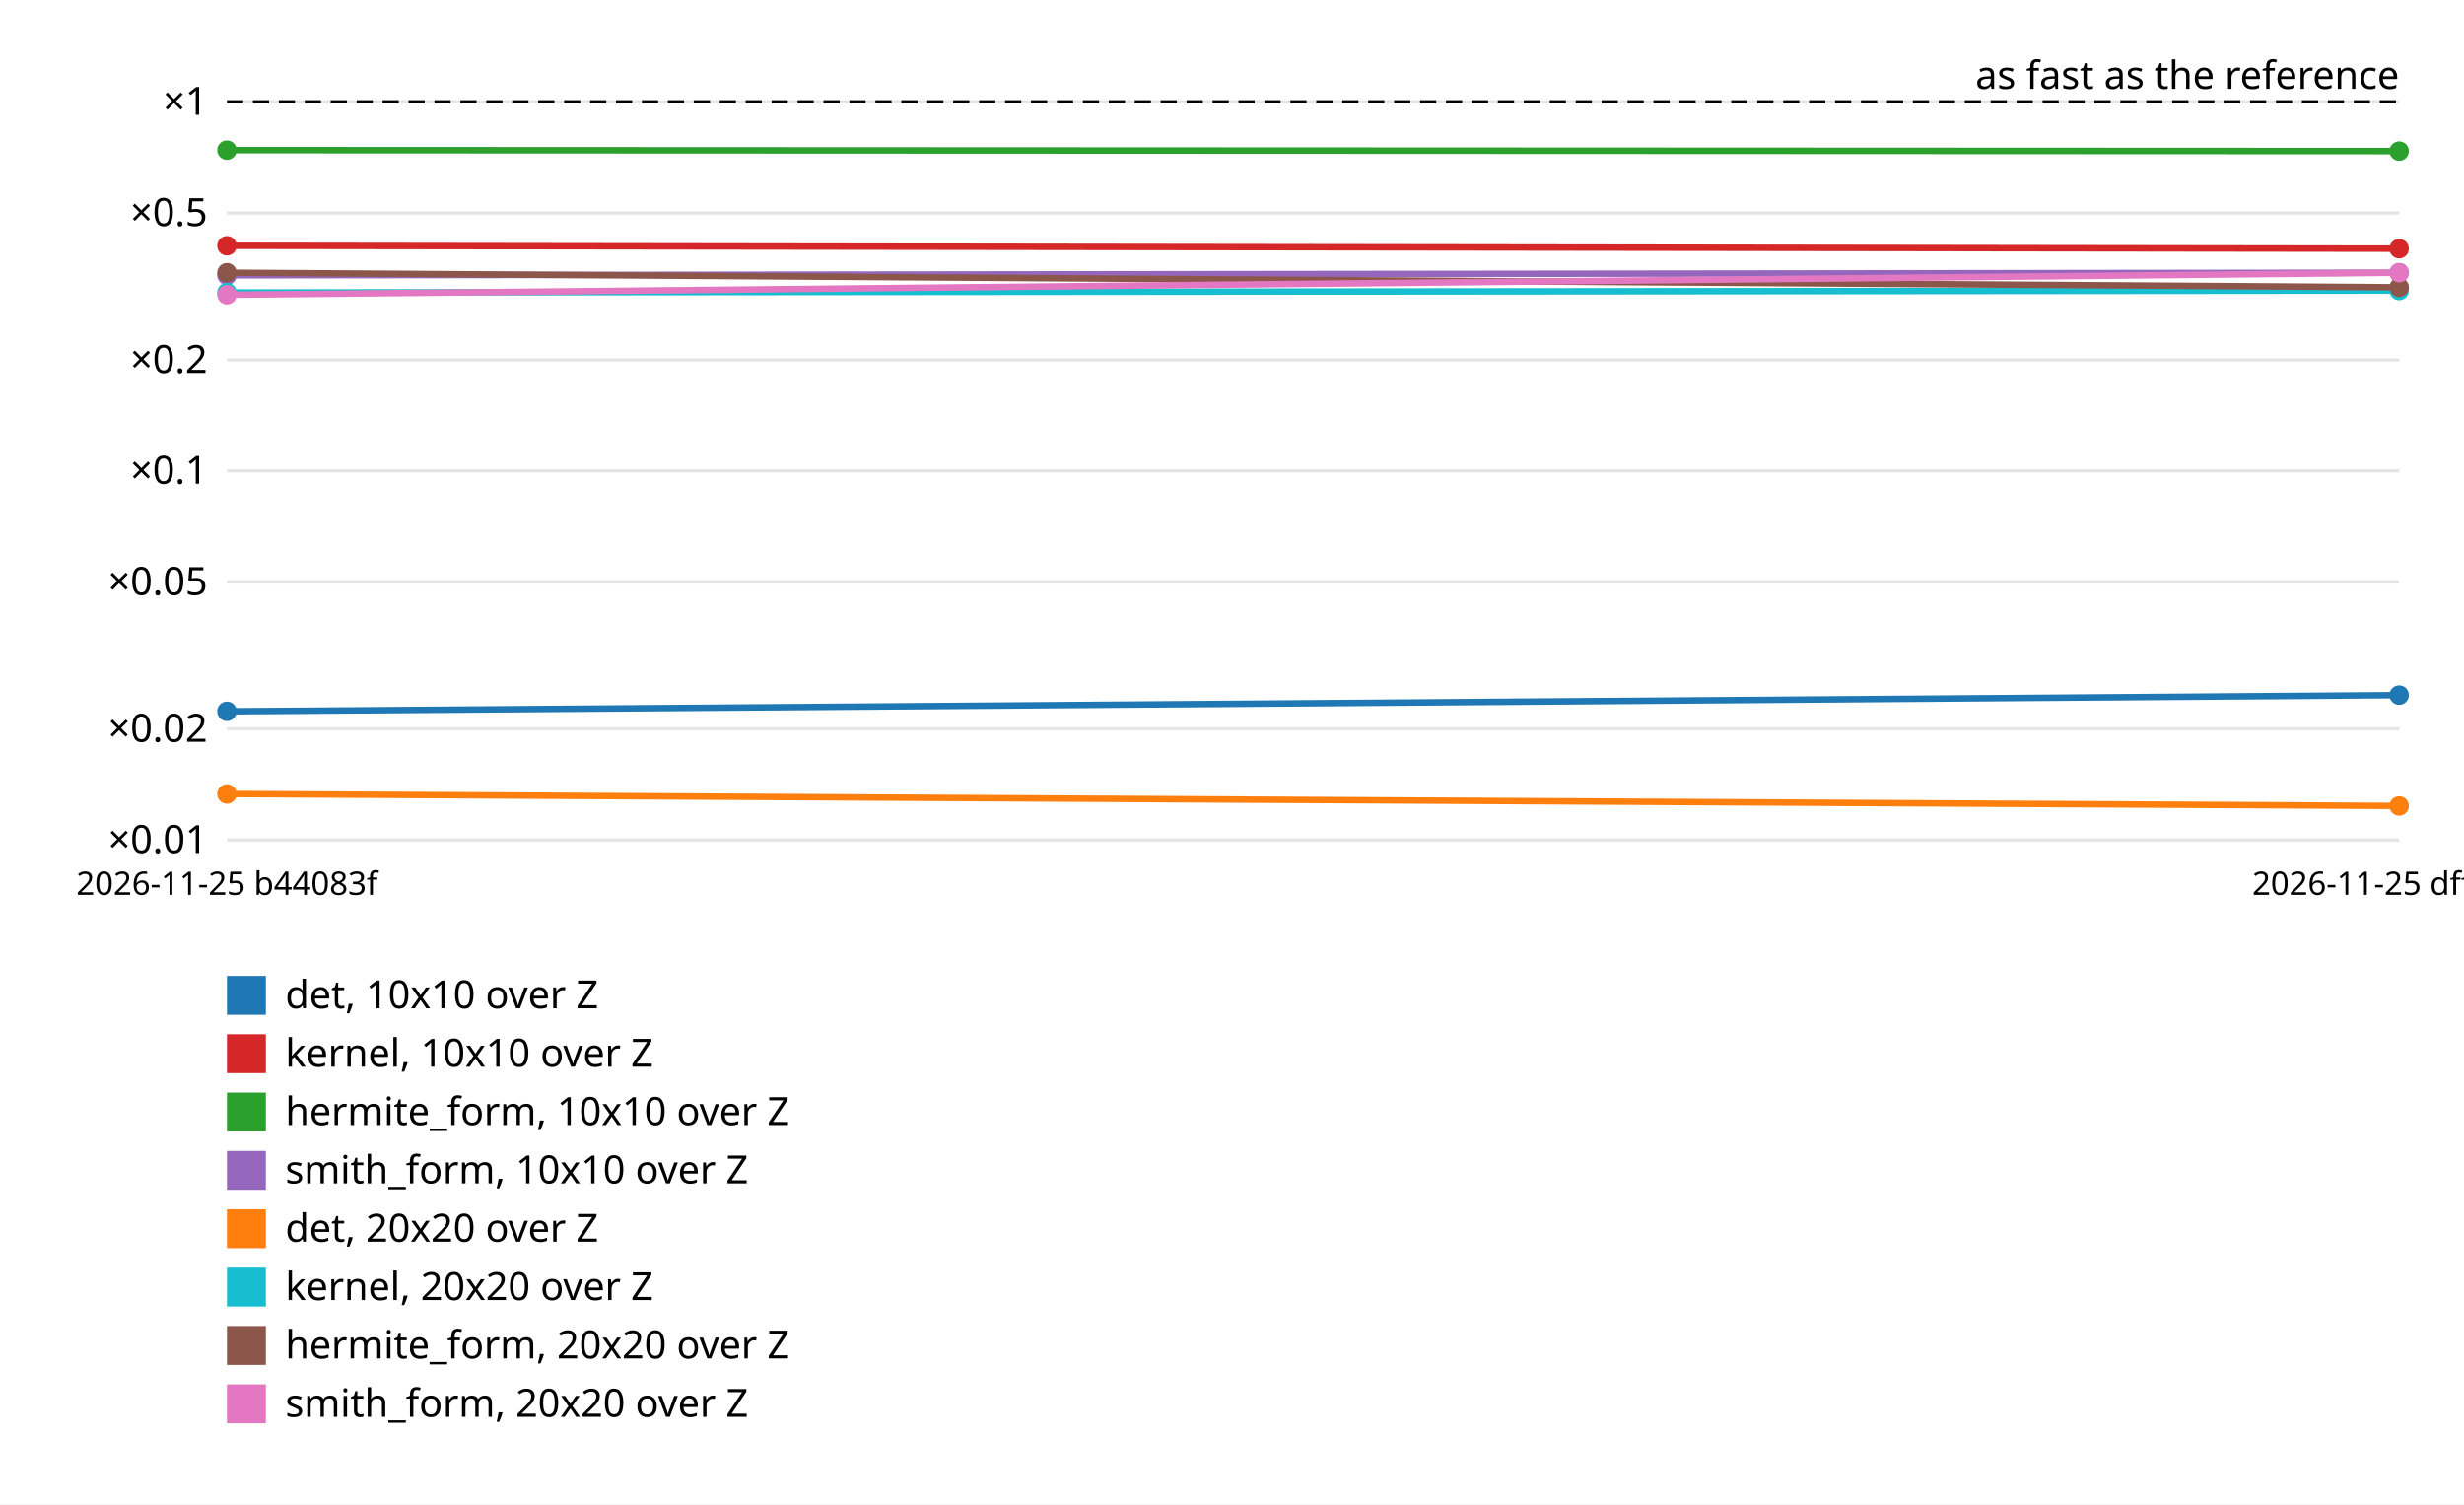
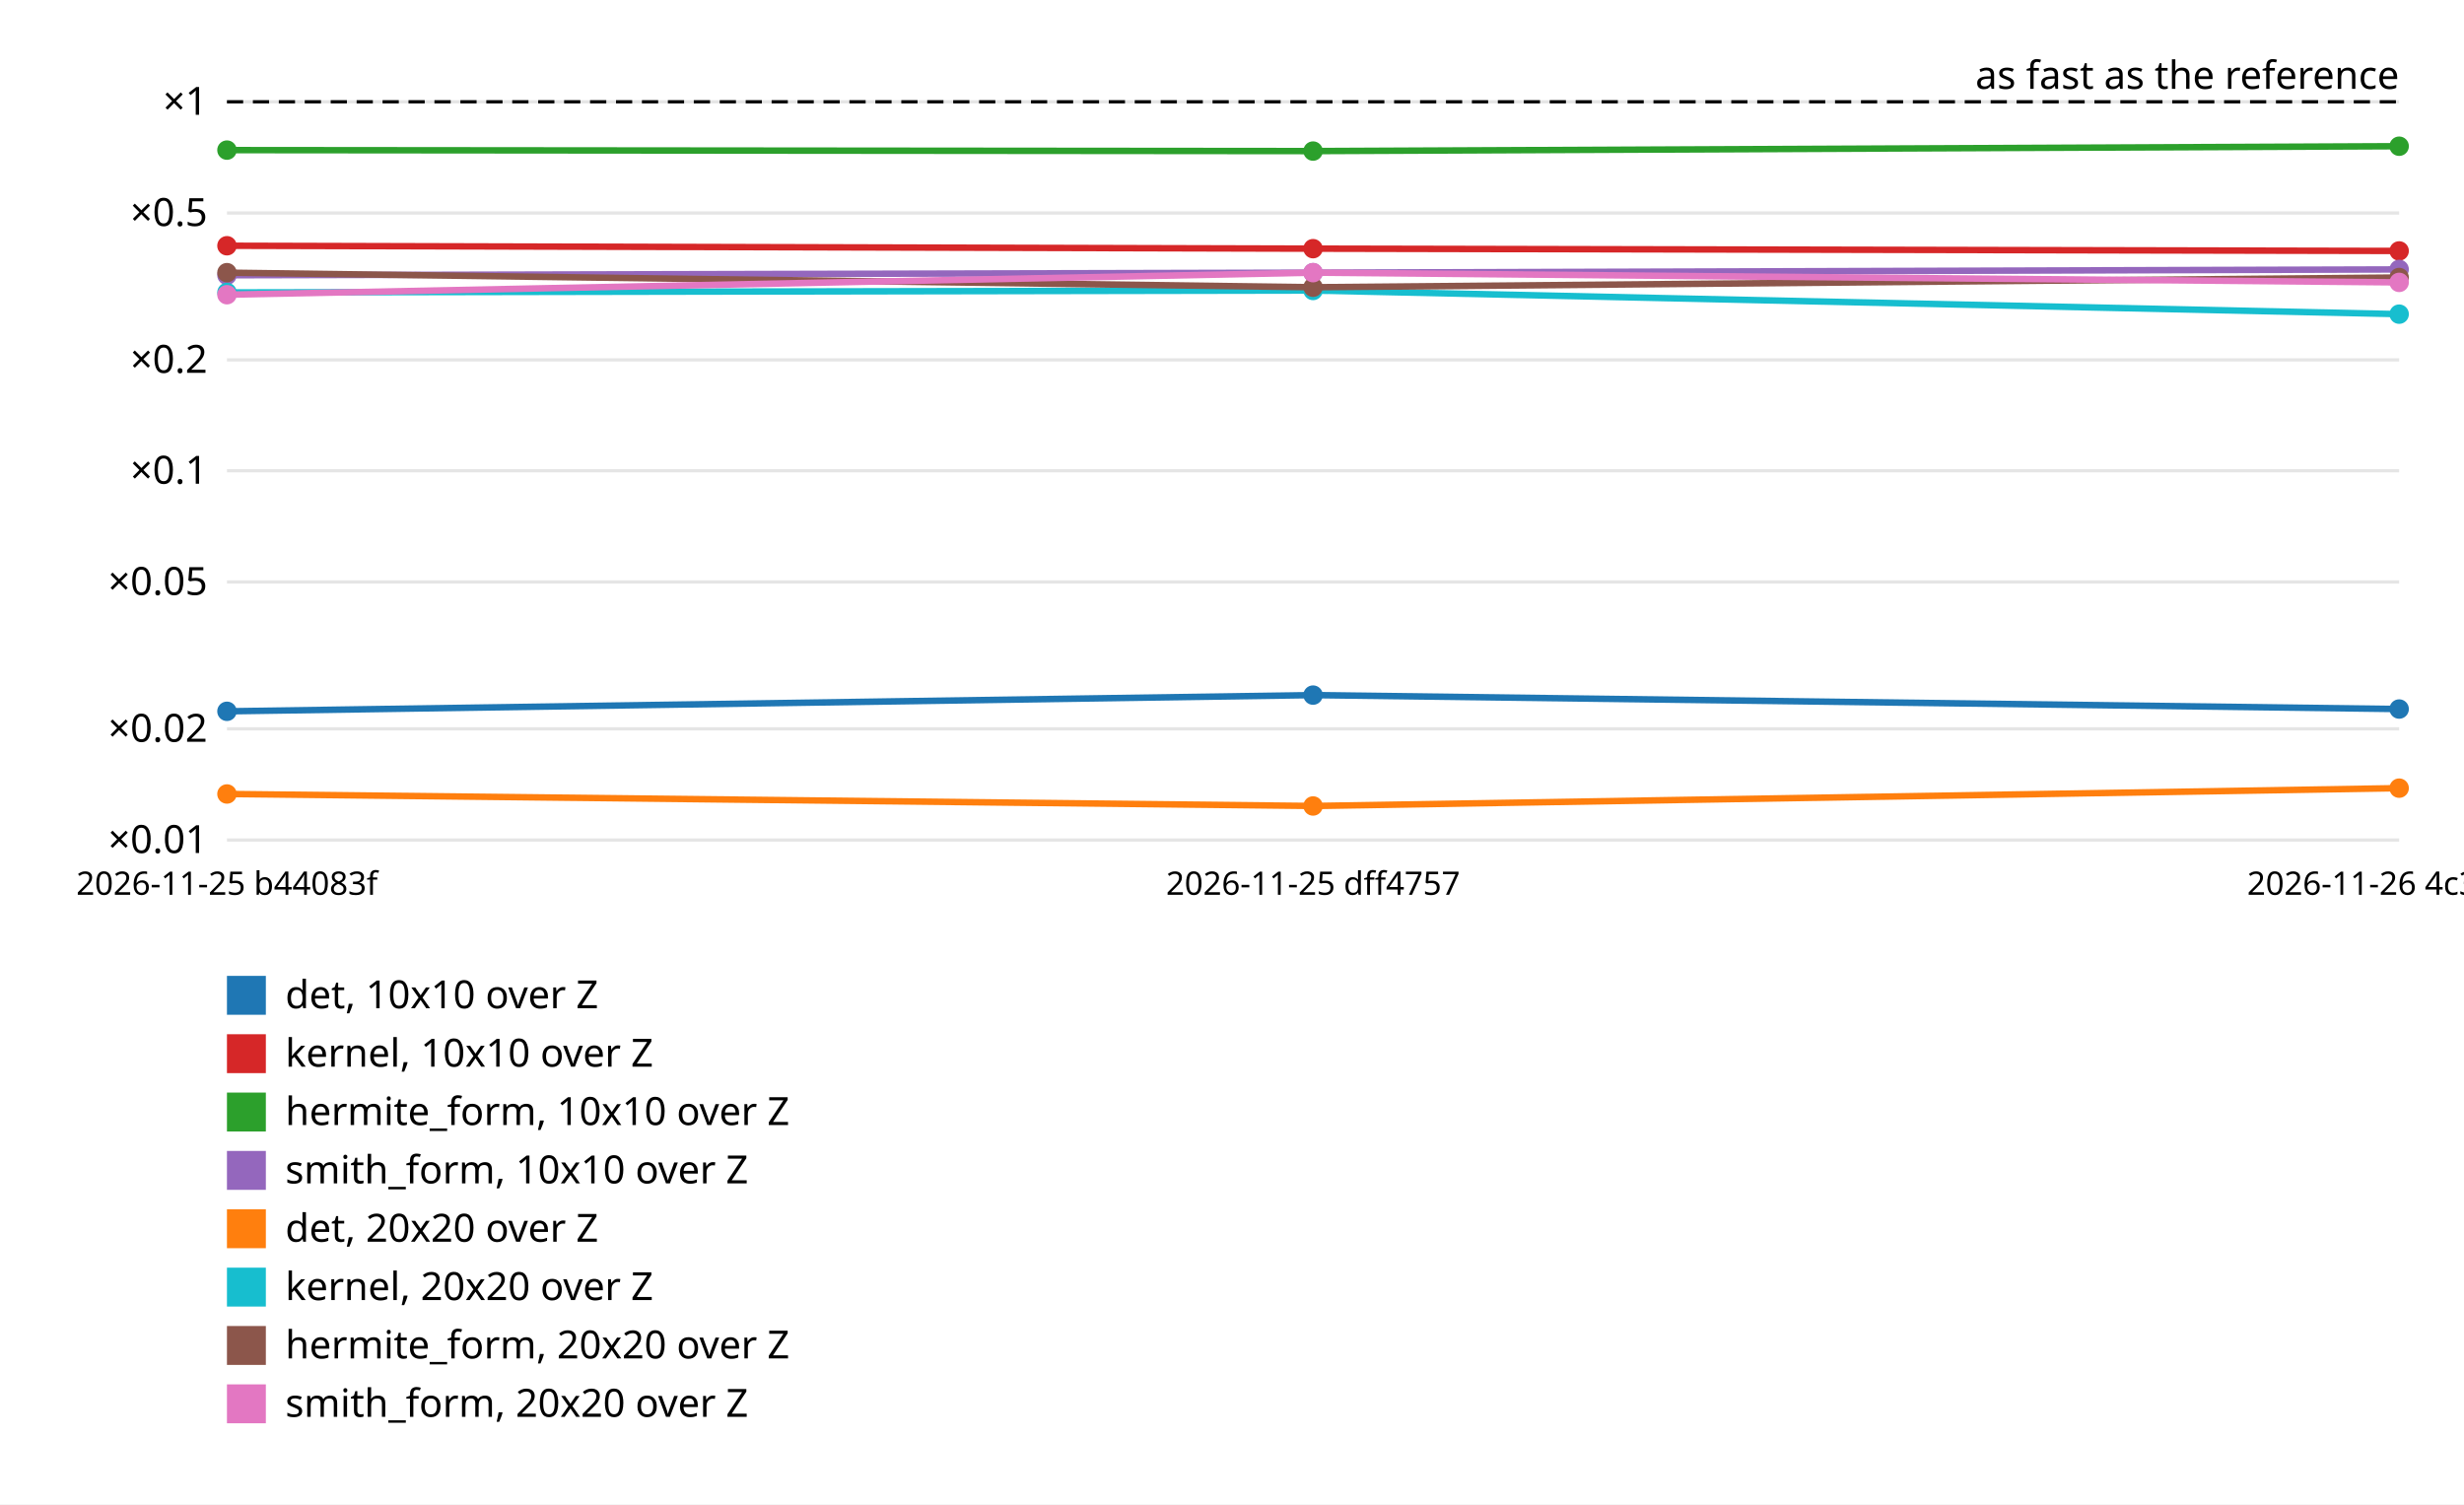
<svg xmlns="http://www.w3.org/2000/svg" width="760" height="464" font-family="sans-serif" font-size="12">
  <rect width="760" height="464" fill="white" />
  <line x1="70" x2="740" y1="259.1" y2="259.1" stroke="#e5e5e5" />
  <text x="64" y="263.1" text-anchor="end">×0.01</text>
  <line x1="70" x2="740" y1="224.8" y2="224.8" stroke="#e5e5e5" />
  <text x="64" y="228.8" text-anchor="end">×0.02</text>
  <line x1="70" x2="740" y1="179.5" y2="179.5" stroke="#e5e5e5" />
  <text x="64" y="183.5" text-anchor="end">×0.05</text>
  <line x1="70" x2="740" y1="145.2" y2="145.2" stroke="#e5e5e5" />
  <text x="64" y="149.2" text-anchor="end">×0.1</text>
  <line x1="70" x2="740" y1="111.0" y2="111.0" stroke="#e5e5e5" />
  <text x="64" y="115.0" text-anchor="end">×0.2</text>
  <line x1="70" x2="740" y1="65.7" y2="65.7" stroke="#e5e5e5" />
  <text x="64" y="69.7" text-anchor="end">×0.5</text>
  <line x1="70" x2="740" y1="31.4" y2="31.4" stroke="#e5e5e5" />
  <text x="64" y="35.4" text-anchor="end">×1</text>
  <line x1="70" x2="740" y1="31.4" y2="31.4" stroke="black" stroke-dasharray="5 3" />
  <text x="740" y="27.4" text-anchor="end">as fast as the reference</text>
  <text x="70.0" y="276" text-anchor="middle" font-size="10">2026-11-25 b44083f</text>
-   <text x="740.0" y="276" text-anchor="middle" font-size="10">2026-11-25 dff4757</text>
-   <polyline points="70.0,219.4 740.0,214.4" fill="none" stroke="#1f77b4" stroke-width="2" />
+   <text x="405.0" y="276" text-anchor="middle" font-size="10">2026-11-25 dff4757</text>
+   <text x="740.0" y="276" text-anchor="middle" font-size="10">2026-11-26 4c333a4</text>
+   <polyline points="70.0,219.4 405.0,214.4 740.0,218.7" fill="none" stroke="#1f77b4" stroke-width="2" />
  <circle cx="70.0" cy="219.4" r="3" fill="#1f77b4" />
-   <circle cx="740.0" cy="214.4" r="3" fill="#1f77b4" />
+   <circle cx="405.0" cy="214.4" r="3" fill="#1f77b4" />
+   <circle cx="740.0" cy="218.7" r="3" fill="#1f77b4" />
  <rect x="70" y="301" width="12" height="12" fill="#1f77b4" />
  <text x="88" y="311">det, 10x10 over Z</text>
-   <polyline points="70.0,75.8 740.0,76.7" fill="none" stroke="#d62728" stroke-width="2" />
+   <polyline points="70.0,75.8 405.0,76.7 740.0,77.4" fill="none" stroke="#d62728" stroke-width="2" />
  <circle cx="70.0" cy="75.8" r="3" fill="#d62728" />
-   <circle cx="740.0" cy="76.7" r="3" fill="#d62728" />
+   <circle cx="405.0" cy="76.7" r="3" fill="#d62728" />
+   <circle cx="740.0" cy="77.4" r="3" fill="#d62728" />
  <rect x="70" y="319" width="12" height="12" fill="#d62728" />
  <text x="88" y="329">kernel, 10x10 over Z</text>
-   <polyline points="70.0,46.3 740.0,46.6" fill="none" stroke="#2ca02c" stroke-width="2" />
+   <polyline points="70.0,46.3 405.0,46.6 740.0,45.1" fill="none" stroke="#2ca02c" stroke-width="2" />
  <circle cx="70.0" cy="46.3" r="3" fill="#2ca02c" />
-   <circle cx="740.0" cy="46.6" r="3" fill="#2ca02c" />
+   <circle cx="405.0" cy="46.6" r="3" fill="#2ca02c" />
+   <circle cx="740.0" cy="45.1" r="3" fill="#2ca02c" />
  <rect x="70" y="337" width="12" height="12" fill="#2ca02c" />
  <text x="88" y="347">hermite_form, 10x10 over Z</text>
-   <polyline points="70.0,84.9 740.0,84.1" fill="none" stroke="#9467bd" stroke-width="2" />
+   <polyline points="70.0,84.9 405.0,84.1 740.0,83.1" fill="none" stroke="#9467bd" stroke-width="2" />
  <circle cx="70.0" cy="84.9" r="3" fill="#9467bd" />
-   <circle cx="740.0" cy="84.1" r="3" fill="#9467bd" />
+   <circle cx="405.0" cy="84.1" r="3" fill="#9467bd" />
+   <circle cx="740.0" cy="83.1" r="3" fill="#9467bd" />
  <rect x="70" y="355" width="12" height="12" fill="#9467bd" />
  <text x="88" y="365">smith_form, 10x10 over Z</text>
-   <polyline points="70.0,244.9 740.0,248.6" fill="none" stroke="#ff7f0e" stroke-width="2" />
+   <polyline points="70.0,244.9 405.0,248.6 740.0,243.1" fill="none" stroke="#ff7f0e" stroke-width="2" />
  <circle cx="70.0" cy="244.9" r="3" fill="#ff7f0e" />
-   <circle cx="740.0" cy="248.6" r="3" fill="#ff7f0e" />
+   <circle cx="405.0" cy="248.6" r="3" fill="#ff7f0e" />
+   <circle cx="740.0" cy="243.1" r="3" fill="#ff7f0e" />
  <rect x="70" y="373" width="12" height="12" fill="#ff7f0e" />
  <text x="88" y="383">det, 20x20 over Z</text>
-   <polyline points="70.0,90.2 740.0,89.6" fill="none" stroke="#17becf" stroke-width="2" />
+   <polyline points="70.0,90.2 405.0,89.6 740.0,96.9" fill="none" stroke="#17becf" stroke-width="2" />
  <circle cx="70.0" cy="90.2" r="3" fill="#17becf" />
-   <circle cx="740.0" cy="89.6" r="3" fill="#17becf" />
+   <circle cx="405.0" cy="89.6" r="3" fill="#17becf" />
+   <circle cx="740.0" cy="96.9" r="3" fill="#17becf" />
  <rect x="70" y="391" width="12" height="12" fill="#17becf" />
  <text x="88" y="401">kernel, 20x20 over Z</text>
-   <polyline points="70.0,84.1 740.0,88.6" fill="none" stroke="#8c564b" stroke-width="2" />
+   <polyline points="70.0,84.1 405.0,88.6 740.0,85.6" fill="none" stroke="#8c564b" stroke-width="2" />
  <circle cx="70.0" cy="84.1" r="3" fill="#8c564b" />
-   <circle cx="740.0" cy="88.6" r="3" fill="#8c564b" />
+   <circle cx="405.0" cy="88.6" r="3" fill="#8c564b" />
+   <circle cx="740.0" cy="85.6" r="3" fill="#8c564b" />
  <rect x="70" y="409" width="12" height="12" fill="#8c564b" />
  <text x="88" y="419">hermite_form, 20x20 over Z</text>
-   <polyline points="70.0,90.9 740.0,84.1" fill="none" stroke="#e377c2" stroke-width="2" />
+   <polyline points="70.0,90.9 405.0,84.1 740.0,87.1" fill="none" stroke="#e377c2" stroke-width="2" />
  <circle cx="70.0" cy="90.9" r="3" fill="#e377c2" />
-   <circle cx="740.0" cy="84.1" r="3" fill="#e377c2" />
+   <circle cx="405.0" cy="84.1" r="3" fill="#e377c2" />
+   <circle cx="740.0" cy="87.1" r="3" fill="#e377c2" />
  <rect x="70" y="427" width="12" height="12" fill="#e377c2" />
  <text x="88" y="437">smith_form, 20x20 over Z</text>
</svg>
